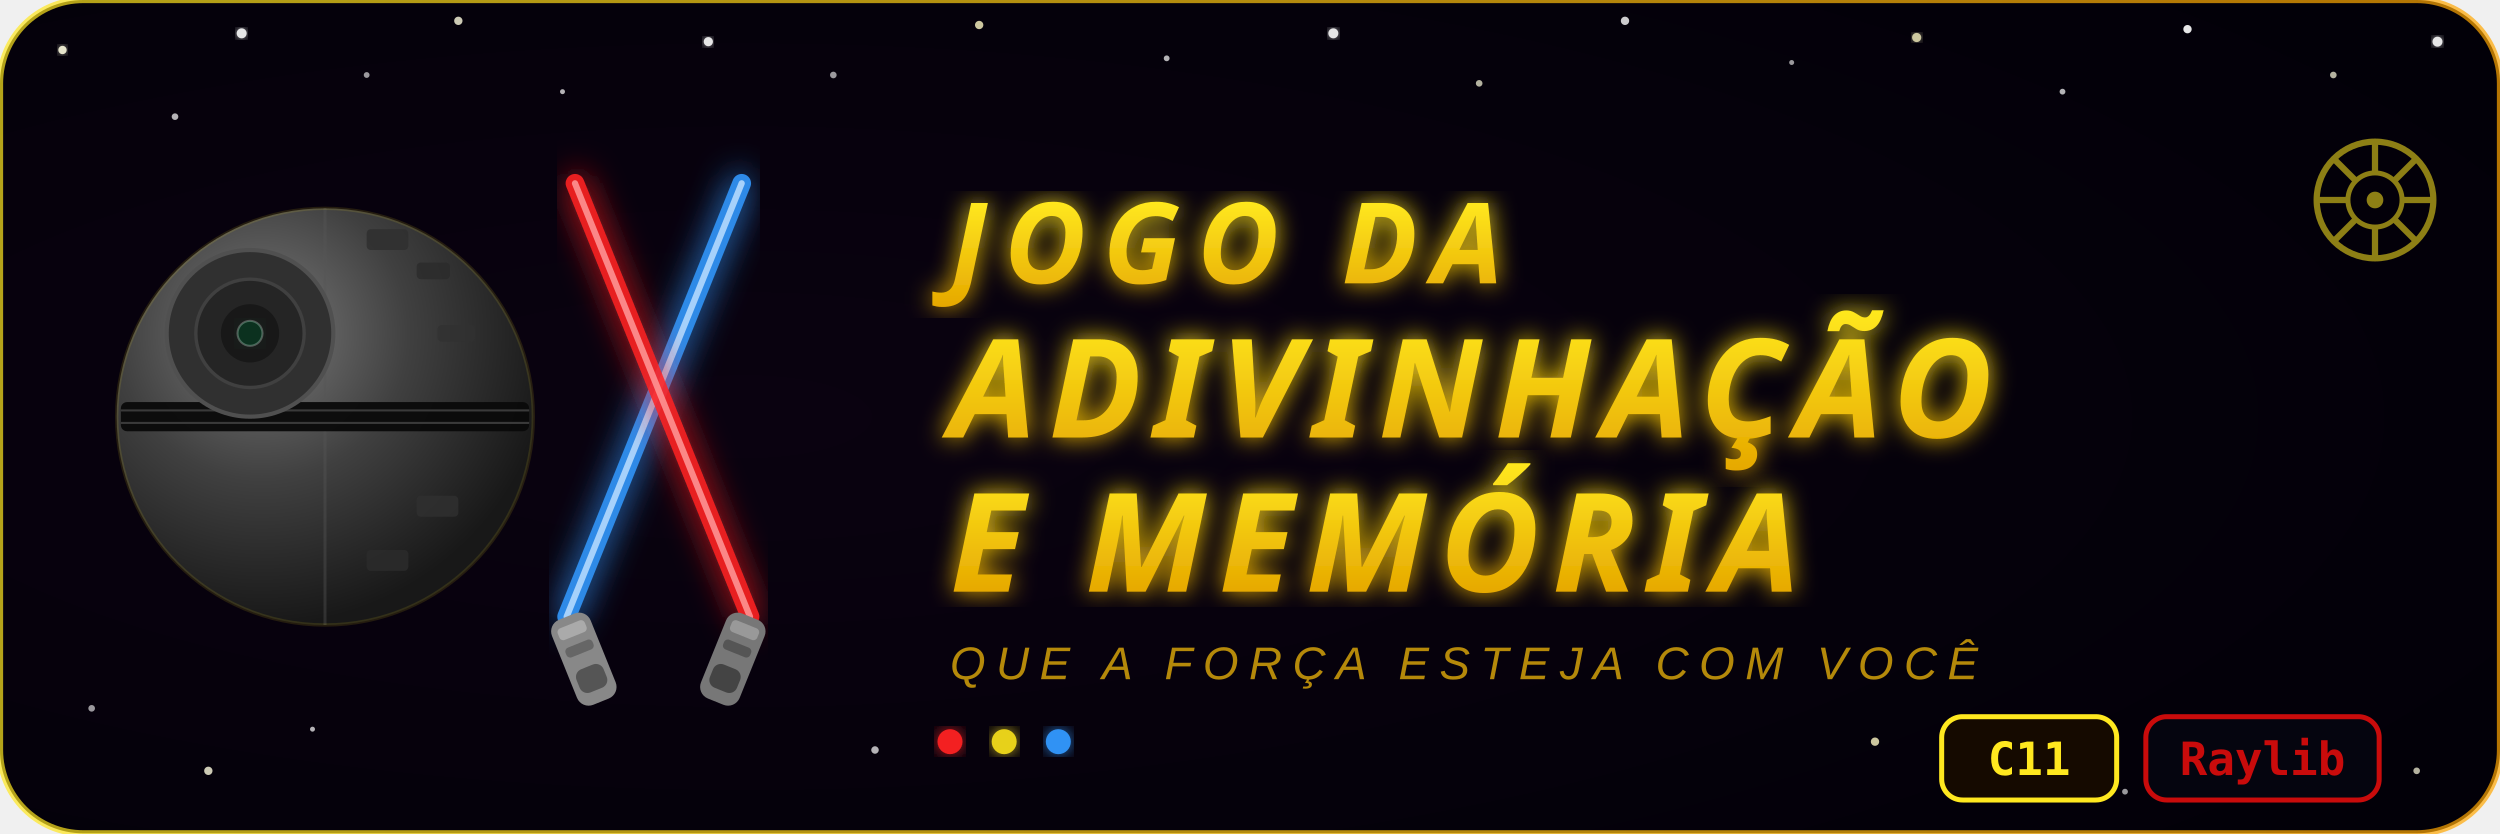
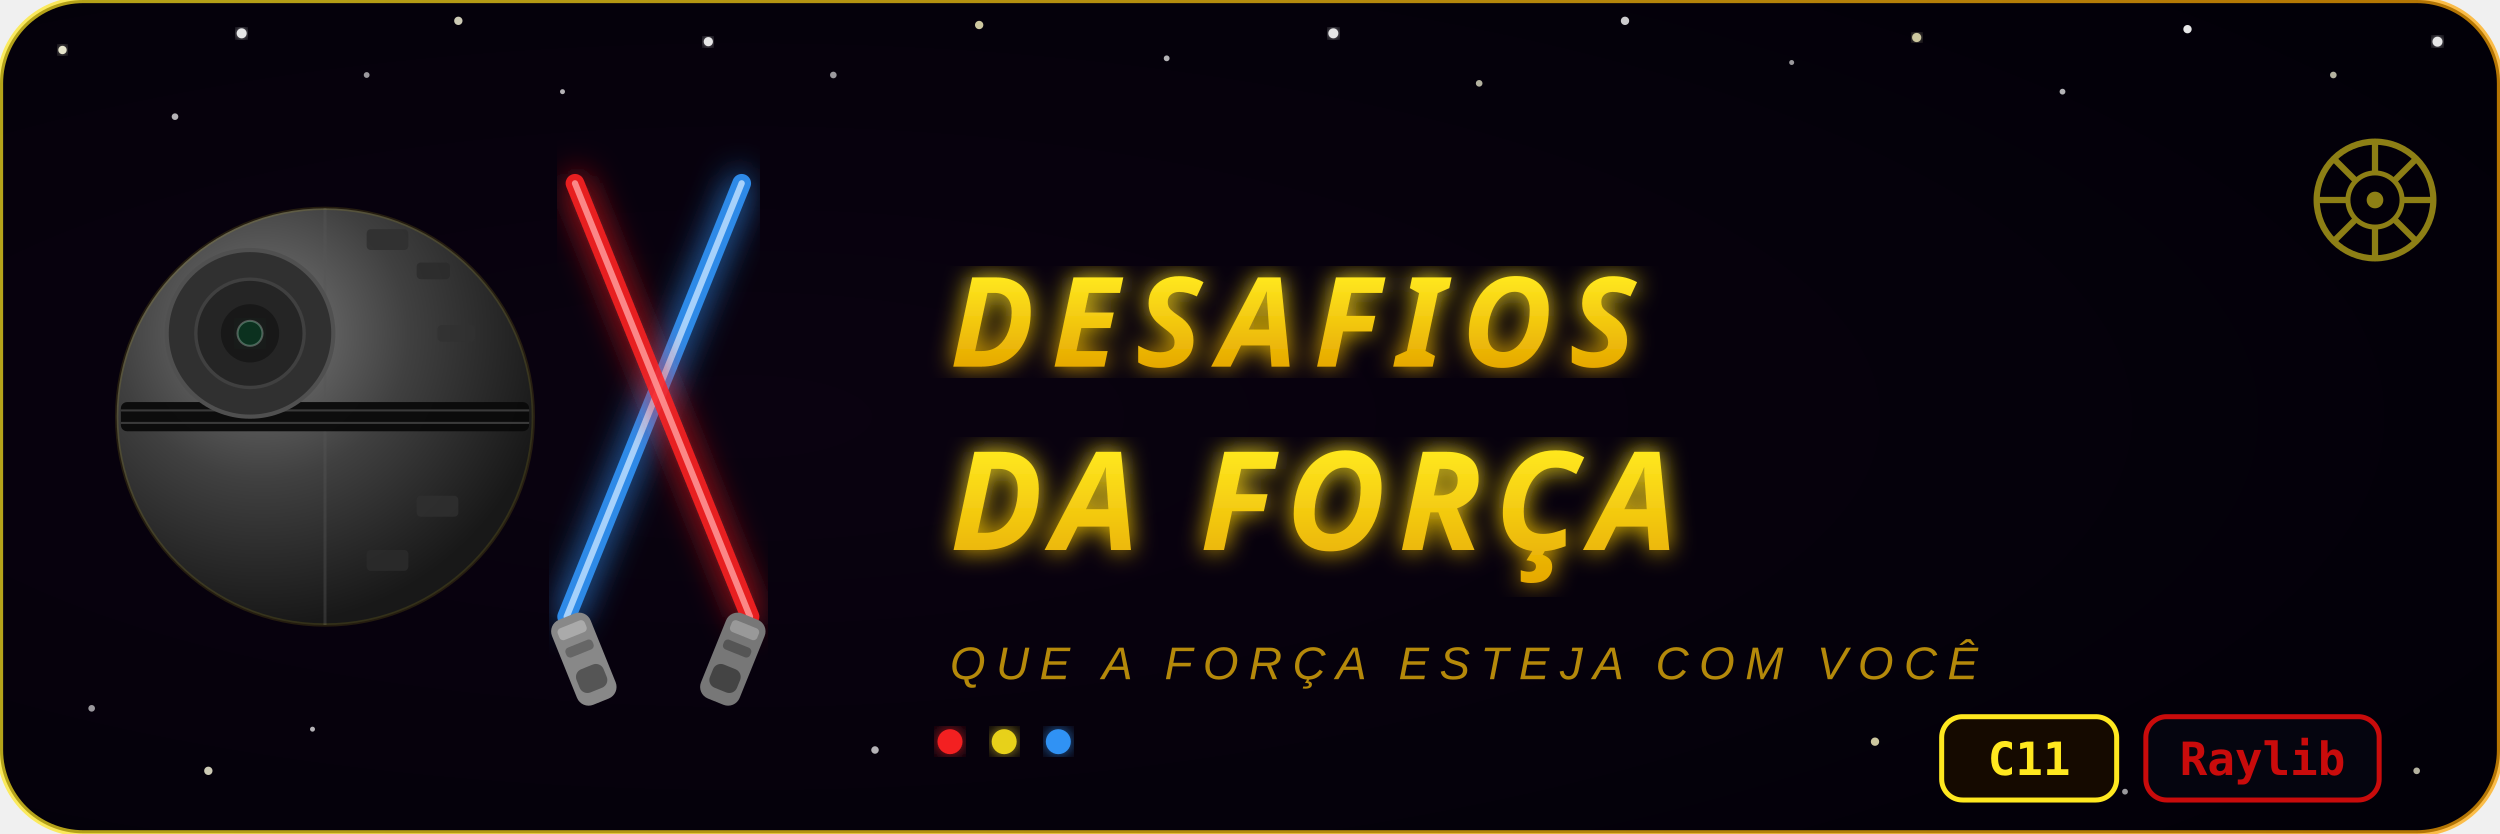
<svg xmlns="http://www.w3.org/2000/svg" width="600" height="200" viewBox="0 0 600 200">
  <defs>
    <radialGradient id="bgGrad" cx="30%" cy="50%" r="80%">
      <stop offset="0%" style="stop-color:#0a0210;stop-opacity:1" />
      <stop offset="100%" style="stop-color:#020008;stop-opacity:1" />
    </radialGradient>
    <linearGradient id="accentGrad" x1="0%" y1="0%" x2="100%" y2="0%">
      <stop offset="0%" style="stop-color:#FFE81F;stop-opacity:1" />
      <stop offset="100%" style="stop-color:#FFA500;stop-opacity:1" />
    </linearGradient>
    <linearGradient id="textGrad" x1="0%" y1="0%" x2="0%" y2="100%">
      <stop offset="0%" style="stop-color:#FFE81F;stop-opacity:1" />
      <stop offset="100%" style="stop-color:#E6A800;stop-opacity:1" />
    </linearGradient>
    <radialGradient id="deathStarGrad" cx="35%" cy="30%" r="70%">
      <stop offset="0%" style="stop-color:#7a7a7a;stop-opacity:1" />
      <stop offset="50%" style="stop-color:#404040;stop-opacity:1" />
      <stop offset="100%" style="stop-color:#181818;stop-opacity:1" />
    </radialGradient>
    <filter id="saberGlow">
      <feGaussianBlur stdDeviation="4" result="coloredBlur" />
      <feMerge>
        <feMergeNode in="coloredBlur" />
        <feMergeNode in="SourceGraphic" />
      </feMerge>
    </filter>
    <filter id="titleGlow">
      <feGaussianBlur stdDeviation="3" result="coloredBlur" />
      <feMerge>
        <feMergeNode in="coloredBlur" />
        <feMergeNode in="SourceGraphic" />
      </feMerge>
    </filter>
    <filter id="starGlow">
      <feGaussianBlur stdDeviation="1" result="coloredBlur" />
      <feMerge>
        <feMergeNode in="coloredBlur" />
        <feMergeNode in="SourceGraphic" />
      </feMerge>
    </filter>
    <filter id="dotGlow">
      <feGaussianBlur stdDeviation="2" result="coloredBlur" />
      <feMerge>
        <feMergeNode in="coloredBlur" />
        <feMergeNode in="SourceGraphic" />
      </feMerge>
    </filter>
  </defs>
  <rect width="600" height="200" rx="20" fill="url(#bgGrad)" />
  <rect width="600" height="200" rx="20" fill="none" stroke="url(#accentGrad)" stroke-width="1.5" opacity="0.7" />
  <circle cx="15" cy="12" r="1" fill="#fffde0" opacity="0.9" filter="url(#starGlow)" />
  <circle cx="42" cy="28" r="0.8" fill="white" opacity="0.7" />
  <circle cx="58" cy="8" r="1.2" fill="white" opacity="0.9" filter="url(#starGlow)" />
  <circle cx="88" cy="18" r="0.7" fill="white" opacity="0.6" />
  <circle cx="110" cy="5" r="1" fill="#fffde0" opacity="0.8" />
  <circle cx="135" cy="22" r="0.6" fill="white" opacity="0.7" />
  <circle cx="170" cy="10" r="1.1" fill="white" opacity="0.9" filter="url(#starGlow)" />
  <circle cx="200" cy="18" r="0.8" fill="white" opacity="0.6" />
  <circle cx="235" cy="6" r="1" fill="#fff9c4" opacity="0.8" />
  <circle cx="280" cy="14" r="0.7" fill="white" opacity="0.7" />
  <circle cx="320" cy="8" r="1.2" fill="white" opacity="0.9" filter="url(#starGlow)" />
  <circle cx="355" cy="20" r="0.8" fill="#fffde0" opacity="0.7" />
  <circle cx="390" cy="5" r="1" fill="white" opacity="0.8" />
  <circle cx="430" cy="15" r="0.6" fill="white" opacity="0.6" />
  <circle cx="460" cy="9" r="1.1" fill="#fff9c4" opacity="0.8" filter="url(#starGlow)" />
  <circle cx="495" cy="22" r="0.7" fill="white" opacity="0.7" />
  <circle cx="525" cy="7" r="1" fill="white" opacity="0.9" />
  <circle cx="560" cy="18" r="0.8" fill="#fffde0" opacity="0.7" />
  <circle cx="585" cy="10" r="1.2" fill="white" opacity="0.9" filter="url(#starGlow)" />
  <circle cx="22" cy="170" r="0.8" fill="white" opacity="0.6" />
  <circle cx="50" cy="185" r="1" fill="#fffde0" opacity="0.8" />
  <circle cx="75" cy="175" r="0.6" fill="white" opacity="0.7" />
  <circle cx="210" cy="180" r="0.9" fill="white" opacity="0.7" />
  <circle cx="450" cy="178" r="1" fill="#fff9c4" opacity="0.8" />
  <circle cx="510" cy="190" r="0.7" fill="white" opacity="0.6" />
  <circle cx="545" cy="175" r="1.1" fill="white" opacity="0.8" filter="url(#starGlow)" />
  <circle cx="580" cy="185" r="0.8" fill="#fffde0" opacity="0.7" />
  <circle cx="78" cy="100" r="50" fill="url(#deathStarGrad)" />
  <line x1="78" y1="50" x2="78" y2="150" stroke="#555" stroke-width="0.7" opacity="0.4" />
  <rect x="29" y="96.5" width="98" height="7" rx="1.5" fill="#090909" opacity="0.95" />
  <line x1="29" y1="98.5" x2="127" y2="98.5" stroke="#3a3a3a" stroke-width="0.5" />
  <line x1="29" y1="101.5" x2="127" y2="101.5" stroke="#3a3a3a" stroke-width="0.5" />
  <circle cx="60" cy="80" r="20" fill="#303030" stroke="#505050" stroke-width="1" />
  <circle cx="60" cy="80" r="13" fill="#252525" stroke="#404040" stroke-width="0.8" />
  <circle cx="60" cy="80" r="7" fill="#181818" />
  <circle cx="60" cy="80" r="3" fill="#0d0d0d" stroke="#555" stroke-width="0.5" />
  <circle cx="60" cy="80" r="3" fill="#00ff88" opacity="0.15" filter="url(#saberGlow)" />
  <rect x="88" y="55" width="10" height="5" rx="1" fill="#303030" opacity="0.9" />
  <rect x="100" y="63" width="8" height="4" rx="1" fill="#2a2a2a" opacity="0.8" />
  <rect x="105" y="78" width="9" height="4" rx="1" fill="#303030" opacity="0.7" />
  <rect x="100" y="119" width="10" height="5" rx="1" fill="#303030" opacity="0.8" />
  <rect x="88" y="132" width="10" height="5" rx="1" fill="#2a2a2a" opacity="0.9" />
  <circle cx="78" cy="100" r="50" fill="none" stroke="#FFE81F" stroke-width="0.8" opacity="0.12" />
  <line x1="136" y1="148" x2="178" y2="44" stroke="#3399FF" stroke-width="4.5" stroke-linecap="round" filter="url(#saberGlow)" opacity="0.9" />
  <line x1="136" y1="148" x2="178" y2="44" stroke="#BBDDFF" stroke-width="1.5" stroke-linecap="round" opacity="0.85" />
  <line x1="180" y1="148" x2="138" y2="44" stroke="#FF2222" stroke-width="4.5" stroke-linecap="round" filter="url(#saberGlow)" opacity="0.9" />
  <line x1="180" y1="148" x2="138" y2="44" stroke="#FF9999" stroke-width="1.5" stroke-linecap="round" opacity="0.85" />
  <rect x="131" y="148" width="10" height="22" rx="3" fill="#888888" transform="rotate(-22 136 148)" />
  <rect x="132.5" y="150" width="7" height="3" rx="1" fill="#aaaaaa" transform="rotate(-22 136 148)" />
  <rect x="132.5" y="155" width="7" height="2.5" rx="1" fill="#666666" transform="rotate(-22 136 148)" />
  <rect x="132.5" y="161" width="7" height="6" rx="2" fill="#555555" transform="rotate(-22 136 148)" />
  <rect x="175" y="148" width="10" height="22" rx="3" fill="#777777" transform="rotate(22 180 148)" />
  <rect x="176.5" y="150" width="7" height="3" rx="1" fill="#999999" transform="rotate(22 180 148)" />
  <rect x="176.5" y="155" width="7" height="2.5" rx="1" fill="#555555" transform="rotate(22 180 148)" />
  <rect x="176.5" y="161" width="7" height="6" rx="2" fill="#444444" transform="rotate(22 180 148)" />
  <line x1="210" y1="35" x2="210" y2="165" stroke="url(#accentGrad)" stroke-width="1.5" opacity="0.5" />
-   <text x="228" y="68" font-family="'Arial Black', 'Impact', 'Franklin Gothic Heavy', sans-serif" font-size="27" font-weight="900" font-style="italic" fill="url(#textGrad)" letter-spacing="4" filter="url(#titleGlow)">JOGO DA</text>
-   <text x="228" y="105" font-family="'Arial Black', 'Impact', 'Franklin Gothic Heavy', sans-serif" font-size="33" font-weight="900" font-style="italic" fill="url(#textGrad)" letter-spacing="3" filter="url(#titleGlow)">ADIVINHAÇÃO</text>
-   <text x="228" y="142" font-family="'Arial Black', 'Impact', 'Franklin Gothic Heavy', sans-serif" font-size="33" font-weight="900" font-style="italic" fill="url(#textGrad)" letter-spacing="3" filter="url(#titleGlow)">E MEMÓRIA</text>
+   <text x="228" y="88" font-family="'Arial Black', 'Impact', 'Franklin Gothic Heavy', sans-serif" font-size="30" font-weight="900" font-style="italic" fill="url(#textGrad)" letter-spacing="4" filter="url(#titleGlow)">DESAFIOS</text>
+   <text x="228" y="132" font-family="'Arial Black', 'Impact', 'Franklin Gothic Heavy', sans-serif" font-size="33" font-weight="900" font-style="italic" fill="url(#textGrad)" letter-spacing="3" filter="url(#titleGlow)">DA FORÇA</text>
  <text x="228" y="163" font-family="'Segoe UI', 'Arial', sans-serif" font-size="11" font-weight="400" font-style="italic" fill="#C8980A" letter-spacing="2.5" opacity="0.9">QUE A FORÇA ESTEJA COM VOCÊ</text>
  <circle cx="228" cy="178" r="3" fill="#FF2222" opacity="0.95" filter="url(#dotGlow)" />
  <circle cx="241" cy="178" r="3" fill="#FFE81F" opacity="0.9" filter="url(#dotGlow)" />
  <circle cx="254" cy="178" r="3" fill="#3399FF" opacity="0.95" filter="url(#dotGlow)" />
  <rect x="466" y="172" width="42" height="20" rx="5" fill="#150a00" stroke="#FFE81F" stroke-width="1.2" />
  <text x="487" y="186" font-family="monospace" font-size="11" font-weight="bold" fill="#FFE81F" text-anchor="middle">C11</text>
  <rect x="515" y="172" width="56" height="20" rx="5" fill="#05050f" stroke="#c90b0bff" stroke-width="1.2" />
  <text x="543" y="186" font-family="monospace" font-size="11" font-weight="bold" fill="#c90b0bff" text-anchor="middle">Raylib</text>
  <g transform="translate(570, 48)" opacity="0.55">
    <circle cx="0" cy="0" r="14" fill="none" stroke="#FFE81F" stroke-width="1.5" />
    <circle cx="0" cy="0" r="6.5" fill="none" stroke="#FFE81F" stroke-width="1.2" />
    <circle cx="0" cy="0" r="2" fill="#FFE81F" />
    <line x1="0" y1="-14" x2="0" y2="-6.5" stroke="#FFE81F" stroke-width="1.5" />
    <line x1="0" y1="6.5" x2="0" y2="14" stroke="#FFE81F" stroke-width="1.5" />
    <line x1="-14" y1="0" x2="-6.5" y2="0" stroke="#FFE81F" stroke-width="1.5" />
    <line x1="6.5" y1="0" x2="14" y2="0" stroke="#FFE81F" stroke-width="1.5" />
    <line x1="-9.9" y1="-9.9" x2="-4.6" y2="-4.6" stroke="#FFE81F" stroke-width="1.5" />
    <line x1="4.6" y1="4.6" x2="9.9" y2="9.9" stroke="#FFE81F" stroke-width="1.5" />
    <line x1="9.9" y1="-9.9" x2="4.6" y2="-4.6" stroke="#FFE81F" stroke-width="1.5" />
    <line x1="-4.6" y1="4.6" x2="-9.9" y2="9.9" stroke="#FFE81F" stroke-width="1.5" />
  </g>
</svg>
